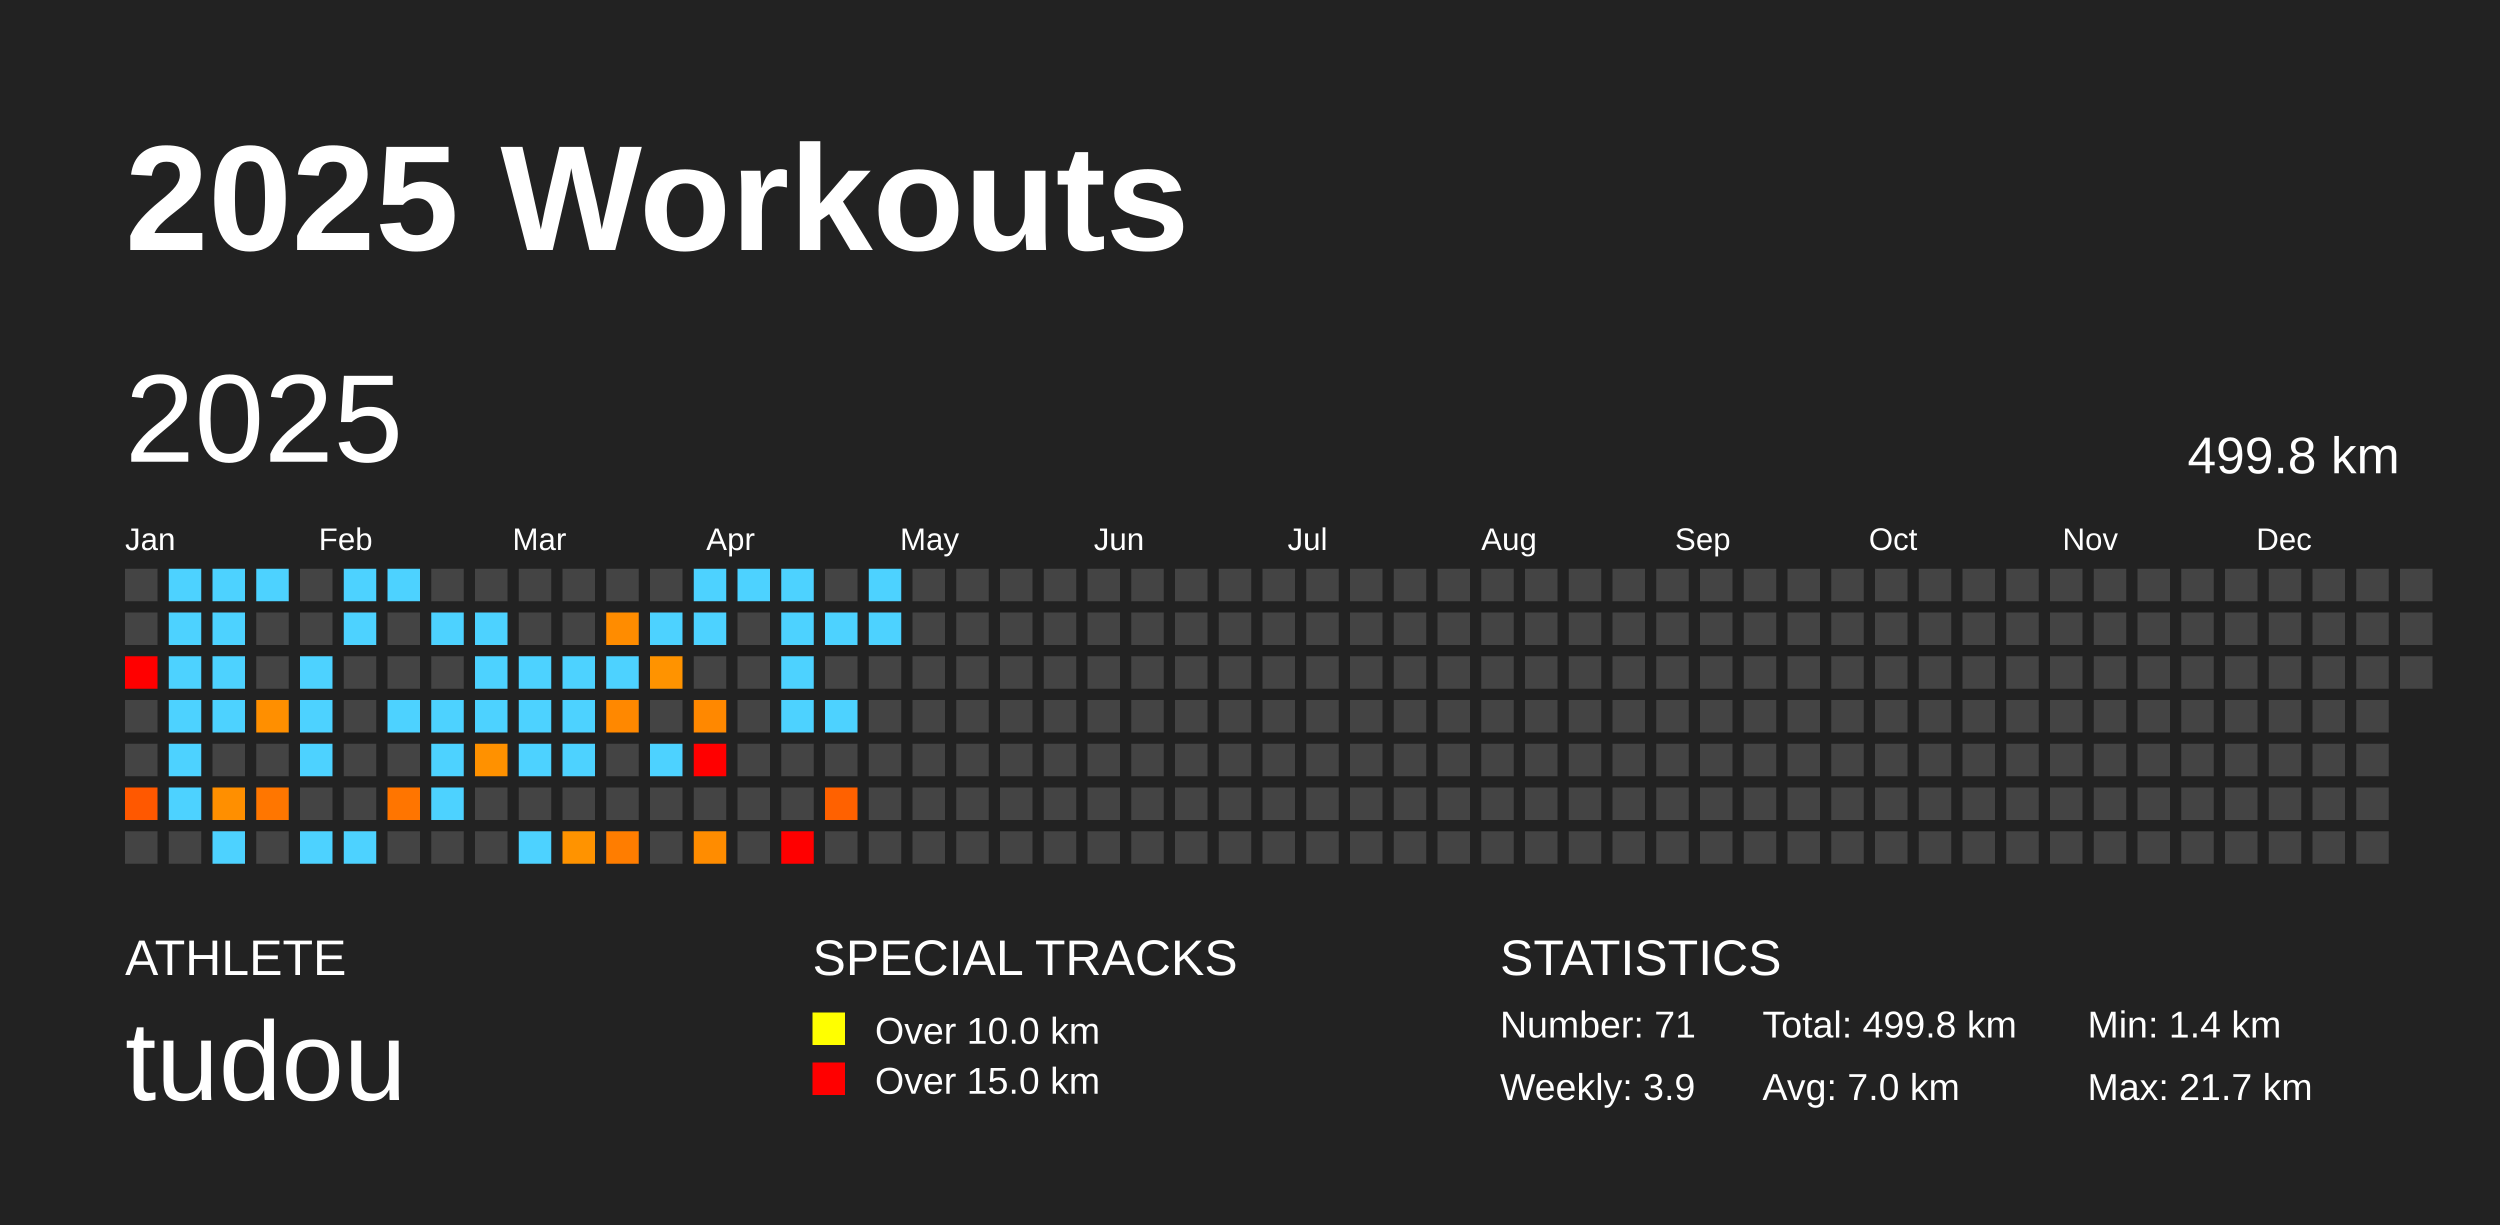
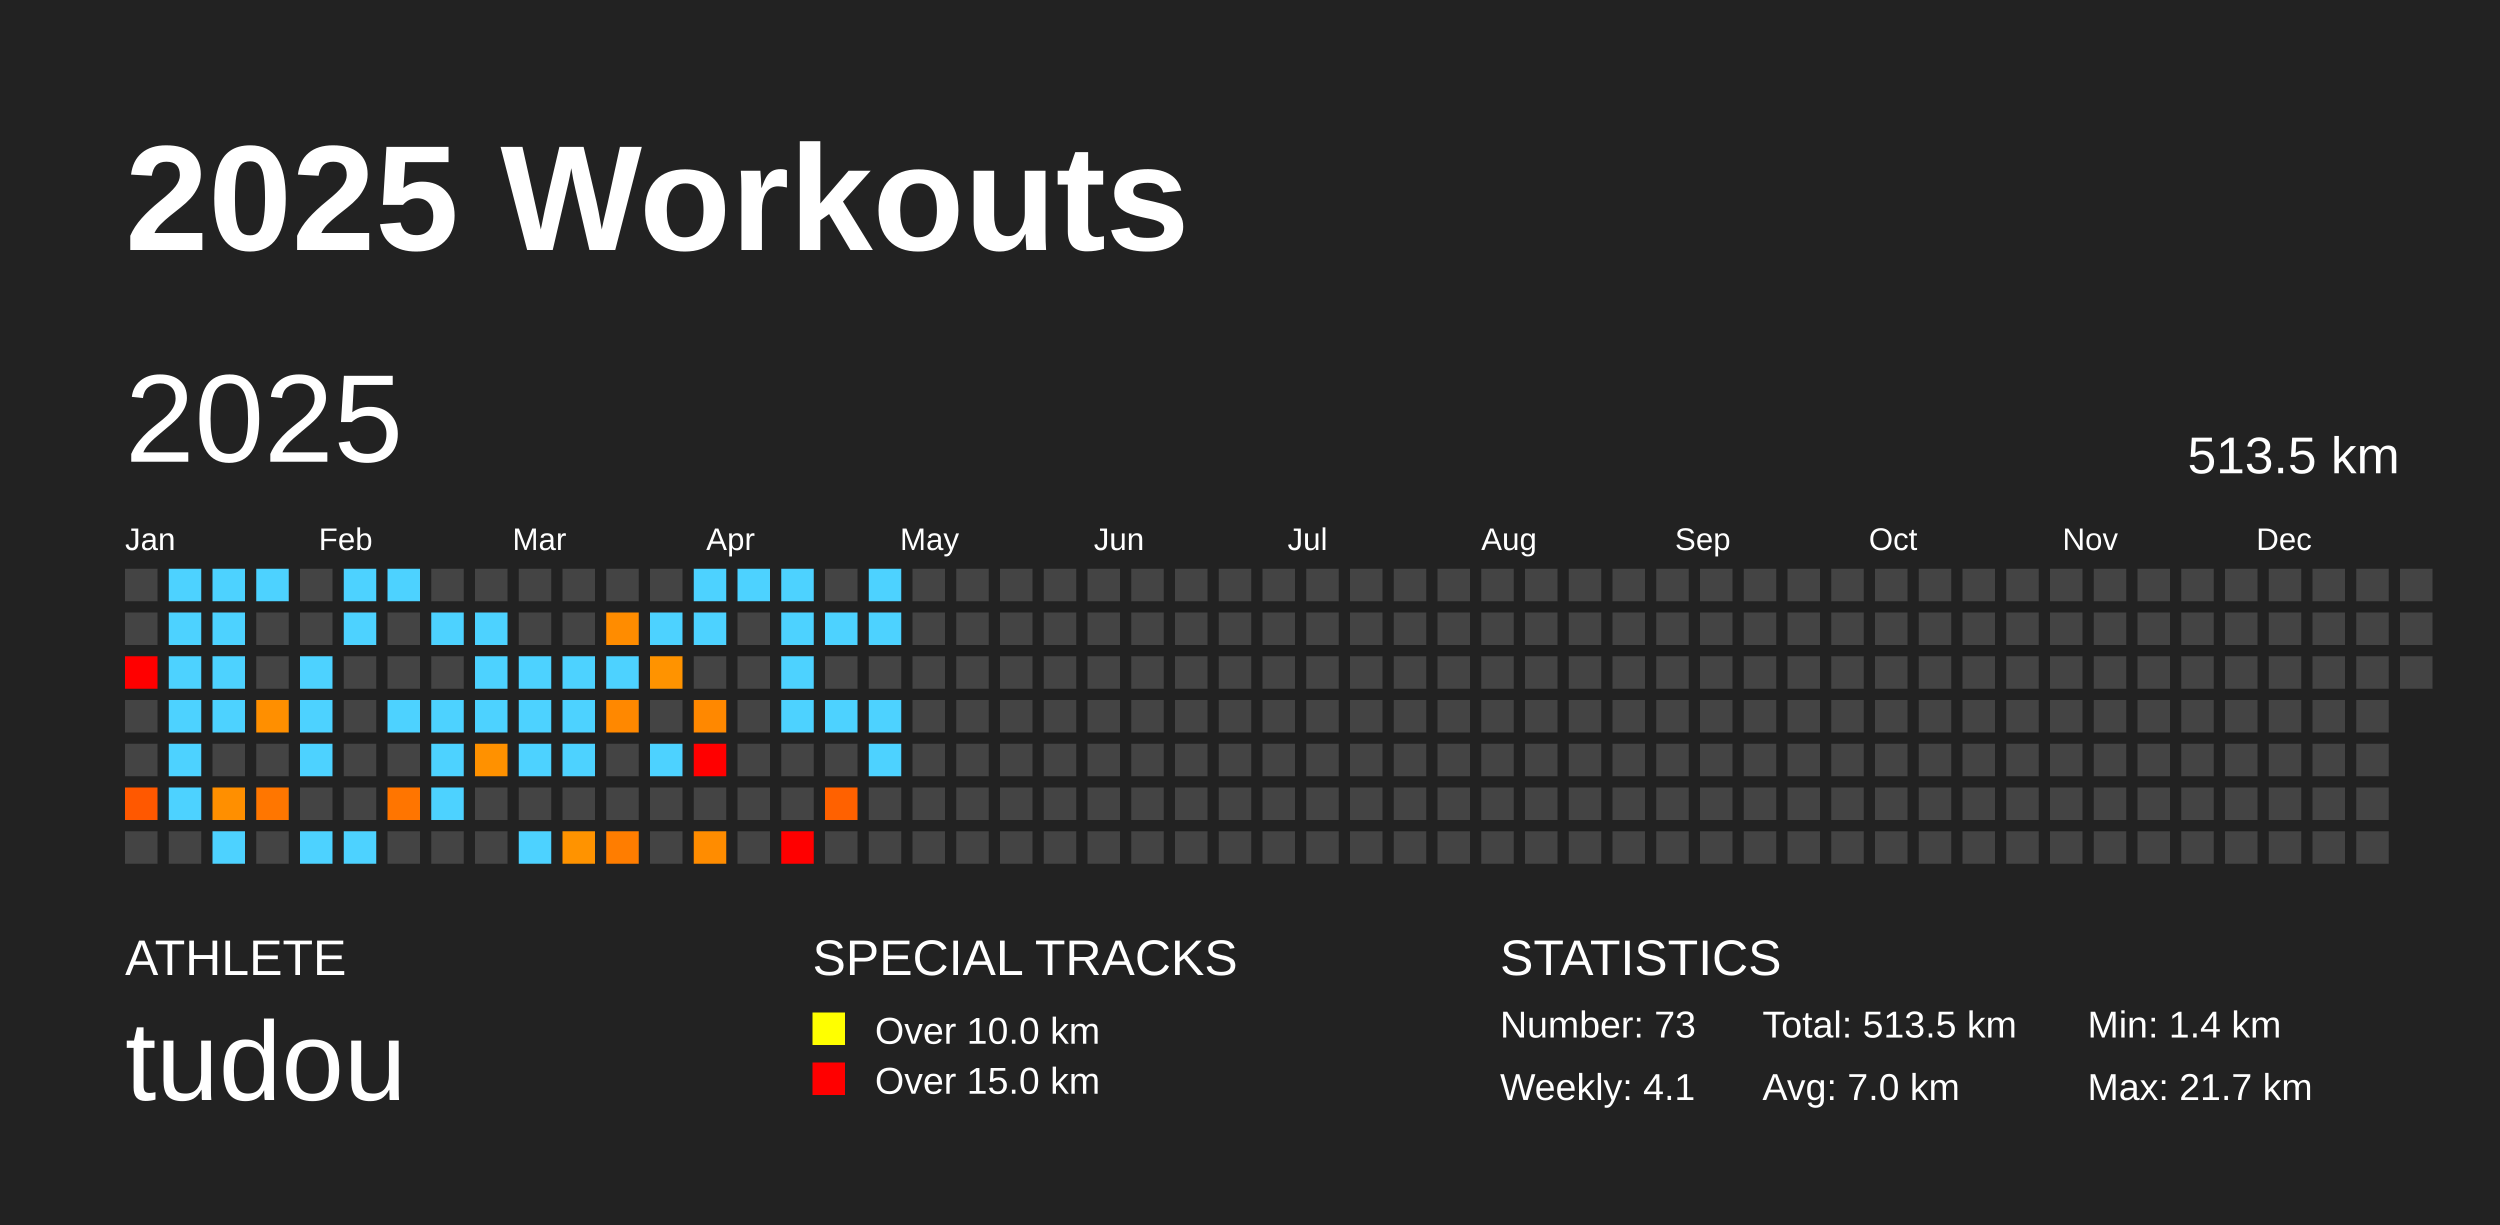
<svg xmlns="http://www.w3.org/2000/svg" baseProfile="full" height="98mm" version="1.1" viewBox="0,0,200,98" width="200mm">
  <defs />
  <rect fill="#222222" height="98" width="200" x="0" y="0" />
  <text fill="#FFFFFF" style="font-size:12px; font-family:Arial; font-weight:bold;" x="10" y="20">2025 Workouts</text>
  <text fill="#FFFFFF" style="font-size:4px; font-family:Arial" x="10" y="78">ATHLETE</text>
  <text fill="#FFFFFF" style="font-size:9px; font-family:Arial" x="10" y="88">tudou</text>
  <text fill="#FFFFFF" style="font-size:4px; font-family:Arial" x="65" y="78">SPECIAL TRACKS</text>
  <rect fill="yellow" height="2.6" width="2.6" x="65" y="81" />
  <text fill="#FFFFFF" style="font-size:3px; font-family:Arial" x="70" y="83.5">Over 10.0 km</text>
  <rect fill="red" height="2.6" width="2.6" x="65" y="85" />
  <text fill="#FFFFFF" style="font-size:3px; font-family:Arial" x="70" y="87.5">Over 15.0 km</text>
  <text fill="#FFFFFF" style="font-size:4px; font-family:Arial" x="120" y="78">STATISTICS</text>
-   <text fill="#FFFFFF" style="font-size:3px; font-family:Arial" x="120" y="83">Number: 71</text>
-   <text fill="#FFFFFF" style="font-size:3px; font-family:Arial" x="120" y="88">Weekly: 3.9</text>
-   <text fill="#FFFFFF" style="font-size:3px; font-family:Arial" x="141" y="83">Total: 499.8 km</text>
+   <text fill="#FFFFFF" style="font-size:3px; font-family:Arial" x="120" y="83">Number: 73</text>
+   <text fill="#FFFFFF" style="font-size:3px; font-family:Arial" x="120" y="88">Weekly: 4.1</text>
+   <text fill="#FFFFFF" style="font-size:3px; font-family:Arial" x="141" y="83">Total: 513.5 km</text>
  <text fill="#FFFFFF" style="font-size:3px; font-family:Arial" x="141" y="88">Avg: 7.0 km</text>
  <text fill="#FFFFFF" style="font-size:3px; font-family:Arial" x="167" y="83">Min: 1.4 km</text>
  <text fill="#FFFFFF" style="font-size:3px; font-family:Arial" x="167" y="88">Max: 21.7 km</text>
  <text dominant-baseline="hanging" fill="#FFFFFF" style="font-size:10.0px; font-family:Arial;" x="10" y="30">2025</text>
-   <text dominant-baseline="hanging" fill="#FFFFFF" style="font-size:4.125px; font-family:Arial;" x="175" y="35">499.8 km</text>
+   <text dominant-baseline="hanging" fill="#FFFFFF" style="font-size:4.125px; font-family:Arial;" x="175" y="35">513.5 km</text>
  <text fill="#FFFFFF" style="font-size:2.5px; font-family:Arial" x="10.0" y="44">Jan</text>
  <text fill="#FFFFFF" style="font-size:2.5px; font-family:Arial" x="25.5" y="44">Feb</text>
  <text fill="#FFFFFF" style="font-size:2.5px; font-family:Arial" x="41.0" y="44">Mar</text>
  <text fill="#FFFFFF" style="font-size:2.5px; font-family:Arial" x="56.5" y="44">Apr</text>
  <text fill="#FFFFFF" style="font-size:2.5px; font-family:Arial" x="72.0" y="44">May</text>
  <text fill="#FFFFFF" style="font-size:2.5px; font-family:Arial" x="87.5" y="44">Jun</text>
  <text fill="#FFFFFF" style="font-size:2.5px; font-family:Arial" x="103.0" y="44">Jul</text>
  <text fill="#FFFFFF" style="font-size:2.5px; font-family:Arial" x="118.5" y="44">Aug</text>
  <text fill="#FFFFFF" style="font-size:2.5px; font-family:Arial" x="134.0" y="44">Sep</text>
  <text fill="#FFFFFF" style="font-size:2.5px; font-family:Arial" x="149.5" y="44">Oct</text>
  <text fill="#FFFFFF" style="font-size:2.5px; font-family:Arial" x="165.0" y="44">Nov</text>
  <text fill="#FFFFFF" style="font-size:2.5px; font-family:Arial" x="180.5" y="44">Dec</text>
  <rect fill="#444444" height="2.6" width="2.6" x="10.0" y="45.5" />
  <rect fill="#444444" height="2.6" width="2.6" x="10.0" y="49.0" />
  <rect fill="red" height="2.6" width="2.6" x="10.0" y="52.5" />
  <rect fill="#444444" height="2.6" width="2.6" x="10.0" y="56.0" />
  <rect fill="#444444" height="2.6" width="2.6" x="10.0" y="59.5" />
  <rect fill="#ff5800" height="2.6" width="2.6" x="10.0" y="63.0" />
  <rect fill="#444444" height="2.6" width="2.6" x="10.0" y="66.5" />
  <rect fill="#4dd2ff" height="2.6" width="2.6" x="13.5" y="45.5" />
  <rect fill="#4dd2ff" height="2.6" width="2.6" x="13.5" y="49.0" />
  <rect fill="#4dd2ff" height="2.6" width="2.6" x="13.5" y="52.5" />
  <rect fill="#4dd2ff" height="2.6" width="2.6" x="13.5" y="56.0" />
  <rect fill="#4dd2ff" height="2.6" width="2.6" x="13.5" y="59.5" />
  <rect fill="#4dd2ff" height="2.6" width="2.6" x="13.5" y="63.0" />
  <rect fill="#444444" height="2.6" width="2.6" x="13.5" y="66.5" />
  <rect fill="#4dd2ff" height="2.6" width="2.6" x="17.0" y="45.5" />
  <rect fill="#4dd2ff" height="2.6" width="2.6" x="17.0" y="49.0" />
  <rect fill="#4dd2ff" height="2.6" width="2.6" x="17.0" y="52.5" />
  <rect fill="#4dd2ff" height="2.6" width="2.6" x="17.0" y="56.0" />
  <rect fill="#444444" height="2.6" width="2.6" x="17.0" y="59.5" />
  <rect fill="#ff8f00" height="2.6" width="2.6" x="17.0" y="63.0" />
  <rect fill="#4dd2ff" height="2.6" width="2.6" x="17.0" y="66.5" />
  <rect fill="#4dd2ff" height="2.6" width="2.6" x="20.5" y="45.5" />
  <rect fill="#444444" height="2.6" width="2.6" x="20.5" y="49.0" />
  <rect fill="#444444" height="2.6" width="2.6" x="20.5" y="52.5" />
  <rect fill="#ff8f00" height="2.6" width="2.6" x="20.5" y="56.0" />
  <rect fill="#444444" height="2.6" width="2.6" x="20.5" y="59.5" />
  <rect fill="#ff7600" height="2.6" width="2.6" x="20.5" y="63.0" />
  <rect fill="#444444" height="2.6" width="2.6" x="20.5" y="66.5" />
  <rect fill="#444444" height="2.6" width="2.6" x="24.0" y="45.5" />
  <rect fill="#444444" height="2.6" width="2.6" x="24.0" y="49.0" />
  <rect fill="#4dd2ff" height="2.6" width="2.6" x="24.0" y="52.5" />
  <rect fill="#4dd2ff" height="2.6" width="2.6" x="24.0" y="56.0" />
  <rect fill="#4dd2ff" height="2.6" width="2.6" x="24.0" y="59.5" />
  <rect fill="#444444" height="2.6" width="2.6" x="24.0" y="63.0" />
  <rect fill="#4dd2ff" height="2.6" width="2.6" x="24.0" y="66.5" />
  <rect fill="#4dd2ff" height="2.6" width="2.6" x="27.5" y="45.5" />
  <rect fill="#4dd2ff" height="2.6" width="2.6" x="27.5" y="49.0" />
  <rect fill="#444444" height="2.6" width="2.6" x="27.5" y="52.5" />
  <rect fill="#444444" height="2.6" width="2.6" x="27.5" y="56.0" />
  <rect fill="#444444" height="2.6" width="2.6" x="27.5" y="59.5" />
  <rect fill="#444444" height="2.6" width="2.6" x="27.5" y="63.0" />
  <rect fill="#4dd2ff" height="2.6" width="2.6" x="27.5" y="66.5" />
  <rect fill="#4dd2ff" height="2.6" width="2.6" x="31.0" y="45.5" />
  <rect fill="#444444" height="2.6" width="2.6" x="31.0" y="49.0" />
  <rect fill="#444444" height="2.6" width="2.6" x="31.0" y="52.5" />
  <rect fill="#4dd2ff" height="2.6" width="2.6" x="31.0" y="56.0" />
  <rect fill="#444444" height="2.6" width="2.6" x="31.0" y="59.5" />
  <rect fill="#ff7500" height="2.6" width="2.6" x="31.0" y="63.0" />
  <rect fill="#444444" height="2.6" width="2.6" x="31.0" y="66.5" />
  <rect fill="#444444" height="2.6" width="2.6" x="34.5" y="45.5" />
  <rect fill="#4dd2ff" height="2.6" width="2.6" x="34.5" y="49.0" />
  <rect fill="#444444" height="2.6" width="2.6" x="34.5" y="52.5" />
  <rect fill="#4dd2ff" height="2.6" width="2.6" x="34.5" y="56.0" />
  <rect fill="#4dd2ff" height="2.6" width="2.6" x="34.5" y="59.5" />
  <rect fill="#4dd2ff" height="2.6" width="2.6" x="34.5" y="63.0" />
  <rect fill="#444444" height="2.6" width="2.6" x="34.5" y="66.5" />
  <rect fill="#444444" height="2.6" width="2.6" x="38.0" y="45.5" />
  <rect fill="#4dd2ff" height="2.6" width="2.6" x="38.0" y="49.0" />
  <rect fill="#4dd2ff" height="2.6" width="2.6" x="38.0" y="52.5" />
  <rect fill="#4dd2ff" height="2.6" width="2.6" x="38.0" y="56.0" />
  <rect fill="#ff9100" height="2.6" width="2.6" x="38.0" y="59.5" />
  <rect fill="#444444" height="2.6" width="2.6" x="38.0" y="63.0" />
  <rect fill="#444444" height="2.6" width="2.6" x="38.0" y="66.5" />
  <rect fill="#444444" height="2.6" width="2.6" x="41.5" y="45.5" />
  <rect fill="#444444" height="2.6" width="2.6" x="41.5" y="49.0" />
  <rect fill="#4dd2ff" height="2.6" width="2.6" x="41.5" y="52.5" />
  <rect fill="#4dd2ff" height="2.6" width="2.6" x="41.5" y="56.0" />
  <rect fill="#4dd2ff" height="2.6" width="2.6" x="41.5" y="59.5" />
  <rect fill="#444444" height="2.6" width="2.6" x="41.5" y="63.0" />
  <rect fill="#4dd2ff" height="2.6" width="2.6" x="41.5" y="66.5" />
  <rect fill="#444444" height="2.6" width="2.6" x="45.0" y="45.5" />
  <rect fill="#444444" height="2.6" width="2.6" x="45.0" y="49.0" />
  <rect fill="#4dd2ff" height="2.6" width="2.6" x="45.0" y="52.5" />
  <rect fill="#4dd2ff" height="2.6" width="2.6" x="45.0" y="56.0" />
  <rect fill="#4dd2ff" height="2.6" width="2.6" x="45.0" y="59.5" />
  <rect fill="#444444" height="2.6" width="2.6" x="45.0" y="63.0" />
  <rect fill="#ff9300" height="2.6" width="2.6" x="45.0" y="66.5" />
  <rect fill="#444444" height="2.6" width="2.6" x="48.5" y="45.5" />
  <rect fill="#ff8c00" height="2.6" width="2.6" x="48.5" y="49.0" />
  <rect fill="#4dd2ff" height="2.6" width="2.6" x="48.5" y="52.5" />
  <rect fill="#ff8800" height="2.6" width="2.6" x="48.5" y="56.0" />
  <rect fill="#444444" height="2.6" width="2.6" x="48.5" y="59.5" />
  <rect fill="#444444" height="2.6" width="2.6" x="48.5" y="63.0" />
  <rect fill="#ff7d00" height="2.6" width="2.6" x="48.5" y="66.5" />
  <rect fill="#444444" height="2.6" width="2.6" x="52.0" y="45.5" />
  <rect fill="#4dd2ff" height="2.6" width="2.6" x="52.0" y="49.0" />
  <rect fill="#ff9300" height="2.6" width="2.6" x="52.0" y="52.5" />
  <rect fill="#444444" height="2.6" width="2.6" x="52.0" y="56.0" />
  <rect fill="#4dd2ff" height="2.6" width="2.6" x="52.0" y="59.5" />
  <rect fill="#444444" height="2.6" width="2.6" x="52.0" y="63.0" />
  <rect fill="#444444" height="2.6" width="2.6" x="52.0" y="66.5" />
  <rect fill="#4dd2ff" height="2.6" width="2.6" x="55.5" y="45.5" />
  <rect fill="#4dd2ff" height="2.6" width="2.6" x="55.5" y="49.0" />
  <rect fill="#444444" height="2.6" width="2.6" x="55.5" y="52.5" />
  <rect fill="#ff8800" height="2.6" width="2.6" x="55.5" y="56.0" />
  <rect fill="red" height="2.6" width="2.6" x="55.5" y="59.5" />
  <rect fill="#444444" height="2.6" width="2.6" x="55.5" y="63.0" />
  <rect fill="#ff8c00" height="2.6" width="2.6" x="55.5" y="66.5" />
  <rect fill="#4dd2ff" height="2.6" width="2.6" x="59.0" y="45.5" />
  <rect fill="#444444" height="2.6" width="2.6" x="59.0" y="49.0" />
  <rect fill="#444444" height="2.6" width="2.6" x="59.0" y="52.5" />
  <rect fill="#444444" height="2.6" width="2.6" x="59.0" y="56.0" />
  <rect fill="#444444" height="2.6" width="2.6" x="59.0" y="59.5" />
  <rect fill="#444444" height="2.6" width="2.6" x="59.0" y="63.0" />
  <rect fill="#444444" height="2.6" width="2.6" x="59.0" y="66.5" />
  <rect fill="#4dd2ff" height="2.6" width="2.6" x="62.5" y="45.5" />
  <rect fill="#4dd2ff" height="2.6" width="2.6" x="62.5" y="49.0" />
  <rect fill="#4dd2ff" height="2.6" width="2.6" x="62.5" y="52.5" />
  <rect fill="#4dd2ff" height="2.6" width="2.6" x="62.5" y="56.0" />
  <rect fill="#444444" height="2.6" width="2.6" x="62.5" y="59.5" />
  <rect fill="#444444" height="2.6" width="2.6" x="62.5" y="63.0" />
  <rect fill="red" height="2.6" width="2.6" x="62.5" y="66.5" />
  <rect fill="#444444" height="2.6" width="2.6" x="66.0" y="45.5" />
  <rect fill="#4dd2ff" height="2.6" width="2.6" x="66.0" y="49.0" />
  <rect fill="#444444" height="2.6" width="2.6" x="66.0" y="52.5" />
  <rect fill="#4dd2ff" height="2.6" width="2.6" x="66.0" y="56.0" />
  <rect fill="#444444" height="2.6" width="2.6" x="66.0" y="59.5" />
  <rect fill="#ff6100" height="2.6" width="2.6" x="66.0" y="63.0" />
  <rect fill="#444444" height="2.6" width="2.6" x="66.0" y="66.5" />
  <rect fill="#4dd2ff" height="2.6" width="2.6" x="69.5" y="45.5" />
  <rect fill="#4dd2ff" height="2.6" width="2.6" x="69.5" y="49.0" />
  <rect fill="#444444" height="2.6" width="2.6" x="69.5" y="52.5" />
-   <rect fill="#444444" height="2.6" width="2.6" x="69.5" y="56.0" />
-   <rect fill="#444444" height="2.6" width="2.6" x="69.5" y="59.5" />
+   <rect fill="#4dd2ff" height="2.6" width="2.6" x="69.5" y="56.0" />
+   <rect fill="#4dd2ff" height="2.6" width="2.6" x="69.5" y="59.5" />
  <rect fill="#444444" height="2.6" width="2.6" x="69.5" y="63.0" />
  <rect fill="#444444" height="2.6" width="2.6" x="69.5" y="66.5" />
  <rect fill="#444444" height="2.6" width="2.6" x="73.0" y="45.5" />
  <rect fill="#444444" height="2.6" width="2.6" x="73.0" y="49.0" />
  <rect fill="#444444" height="2.6" width="2.6" x="73.0" y="52.5" />
  <rect fill="#444444" height="2.6" width="2.6" x="73.0" y="56.0" />
  <rect fill="#444444" height="2.6" width="2.6" x="73.0" y="59.5" />
  <rect fill="#444444" height="2.6" width="2.6" x="73.0" y="63.0" />
  <rect fill="#444444" height="2.6" width="2.6" x="73.0" y="66.5" />
  <rect fill="#444444" height="2.6" width="2.6" x="76.5" y="45.5" />
  <rect fill="#444444" height="2.6" width="2.6" x="76.5" y="49.0" />
  <rect fill="#444444" height="2.6" width="2.6" x="76.5" y="52.5" />
  <rect fill="#444444" height="2.6" width="2.6" x="76.5" y="56.0" />
  <rect fill="#444444" height="2.6" width="2.6" x="76.5" y="59.5" />
  <rect fill="#444444" height="2.6" width="2.6" x="76.5" y="63.0" />
  <rect fill="#444444" height="2.6" width="2.6" x="76.5" y="66.5" />
  <rect fill="#444444" height="2.6" width="2.6" x="80.0" y="45.5" />
  <rect fill="#444444" height="2.6" width="2.6" x="80.0" y="49.0" />
  <rect fill="#444444" height="2.6" width="2.6" x="80.0" y="52.5" />
  <rect fill="#444444" height="2.6" width="2.6" x="80.0" y="56.0" />
  <rect fill="#444444" height="2.6" width="2.6" x="80.0" y="59.5" />
  <rect fill="#444444" height="2.6" width="2.6" x="80.0" y="63.0" />
  <rect fill="#444444" height="2.6" width="2.6" x="80.0" y="66.5" />
  <rect fill="#444444" height="2.6" width="2.6" x="83.5" y="45.5" />
  <rect fill="#444444" height="2.6" width="2.6" x="83.5" y="49.0" />
  <rect fill="#444444" height="2.6" width="2.6" x="83.5" y="52.5" />
  <rect fill="#444444" height="2.6" width="2.6" x="83.5" y="56.0" />
  <rect fill="#444444" height="2.6" width="2.6" x="83.5" y="59.5" />
  <rect fill="#444444" height="2.6" width="2.6" x="83.5" y="63.0" />
  <rect fill="#444444" height="2.6" width="2.6" x="83.5" y="66.5" />
  <rect fill="#444444" height="2.6" width="2.6" x="87.0" y="45.5" />
  <rect fill="#444444" height="2.6" width="2.6" x="87.0" y="49.0" />
  <rect fill="#444444" height="2.6" width="2.6" x="87.0" y="52.5" />
  <rect fill="#444444" height="2.6" width="2.6" x="87.0" y="56.0" />
  <rect fill="#444444" height="2.6" width="2.6" x="87.0" y="59.5" />
  <rect fill="#444444" height="2.6" width="2.6" x="87.0" y="63.0" />
  <rect fill="#444444" height="2.6" width="2.6" x="87.0" y="66.5" />
  <rect fill="#444444" height="2.6" width="2.6" x="90.5" y="45.5" />
  <rect fill="#444444" height="2.6" width="2.6" x="90.5" y="49.0" />
  <rect fill="#444444" height="2.6" width="2.6" x="90.5" y="52.5" />
  <rect fill="#444444" height="2.6" width="2.6" x="90.5" y="56.0" />
  <rect fill="#444444" height="2.6" width="2.6" x="90.5" y="59.5" />
  <rect fill="#444444" height="2.6" width="2.6" x="90.5" y="63.0" />
  <rect fill="#444444" height="2.6" width="2.6" x="90.5" y="66.5" />
  <rect fill="#444444" height="2.6" width="2.6" x="94.0" y="45.5" />
  <rect fill="#444444" height="2.6" width="2.6" x="94.0" y="49.0" />
  <rect fill="#444444" height="2.6" width="2.6" x="94.0" y="52.5" />
  <rect fill="#444444" height="2.6" width="2.6" x="94.0" y="56.0" />
  <rect fill="#444444" height="2.6" width="2.6" x="94.0" y="59.5" />
  <rect fill="#444444" height="2.6" width="2.6" x="94.0" y="63.0" />
  <rect fill="#444444" height="2.6" width="2.6" x="94.0" y="66.5" />
  <rect fill="#444444" height="2.6" width="2.6" x="97.5" y="45.5" />
  <rect fill="#444444" height="2.6" width="2.6" x="97.5" y="49.0" />
  <rect fill="#444444" height="2.6" width="2.6" x="97.5" y="52.5" />
  <rect fill="#444444" height="2.6" width="2.6" x="97.5" y="56.0" />
  <rect fill="#444444" height="2.6" width="2.6" x="97.5" y="59.5" />
  <rect fill="#444444" height="2.6" width="2.6" x="97.5" y="63.0" />
  <rect fill="#444444" height="2.6" width="2.6" x="97.5" y="66.5" />
  <rect fill="#444444" height="2.6" width="2.6" x="101.0" y="45.5" />
  <rect fill="#444444" height="2.6" width="2.6" x="101.0" y="49.0" />
  <rect fill="#444444" height="2.6" width="2.6" x="101.0" y="52.5" />
  <rect fill="#444444" height="2.6" width="2.6" x="101.0" y="56.0" />
  <rect fill="#444444" height="2.6" width="2.6" x="101.0" y="59.5" />
  <rect fill="#444444" height="2.6" width="2.6" x="101.0" y="63.0" />
  <rect fill="#444444" height="2.6" width="2.6" x="101.0" y="66.5" />
  <rect fill="#444444" height="2.6" width="2.6" x="104.5" y="45.5" />
  <rect fill="#444444" height="2.6" width="2.6" x="104.5" y="49.0" />
  <rect fill="#444444" height="2.6" width="2.6" x="104.5" y="52.5" />
  <rect fill="#444444" height="2.6" width="2.6" x="104.5" y="56.0" />
  <rect fill="#444444" height="2.6" width="2.6" x="104.5" y="59.5" />
  <rect fill="#444444" height="2.6" width="2.6" x="104.5" y="63.0" />
  <rect fill="#444444" height="2.6" width="2.6" x="104.5" y="66.5" />
  <rect fill="#444444" height="2.6" width="2.6" x="108.0" y="45.5" />
  <rect fill="#444444" height="2.6" width="2.6" x="108.0" y="49.0" />
  <rect fill="#444444" height="2.6" width="2.6" x="108.0" y="52.5" />
  <rect fill="#444444" height="2.6" width="2.6" x="108.0" y="56.0" />
  <rect fill="#444444" height="2.6" width="2.6" x="108.0" y="59.5" />
  <rect fill="#444444" height="2.6" width="2.6" x="108.0" y="63.0" />
  <rect fill="#444444" height="2.6" width="2.6" x="108.0" y="66.5" />
  <rect fill="#444444" height="2.6" width="2.6" x="111.5" y="45.5" />
  <rect fill="#444444" height="2.6" width="2.6" x="111.5" y="49.0" />
  <rect fill="#444444" height="2.6" width="2.6" x="111.5" y="52.5" />
  <rect fill="#444444" height="2.6" width="2.6" x="111.5" y="56.0" />
  <rect fill="#444444" height="2.6" width="2.6" x="111.5" y="59.5" />
  <rect fill="#444444" height="2.6" width="2.6" x="111.5" y="63.0" />
  <rect fill="#444444" height="2.6" width="2.6" x="111.5" y="66.5" />
  <rect fill="#444444" height="2.6" width="2.6" x="115.0" y="45.5" />
  <rect fill="#444444" height="2.6" width="2.6" x="115.0" y="49.0" />
  <rect fill="#444444" height="2.6" width="2.6" x="115.0" y="52.5" />
  <rect fill="#444444" height="2.6" width="2.6" x="115.0" y="56.0" />
  <rect fill="#444444" height="2.6" width="2.6" x="115.0" y="59.5" />
  <rect fill="#444444" height="2.6" width="2.6" x="115.0" y="63.0" />
  <rect fill="#444444" height="2.6" width="2.6" x="115.0" y="66.5" />
  <rect fill="#444444" height="2.6" width="2.6" x="118.5" y="45.5" />
  <rect fill="#444444" height="2.6" width="2.6" x="118.5" y="49.0" />
  <rect fill="#444444" height="2.6" width="2.6" x="118.5" y="52.5" />
  <rect fill="#444444" height="2.6" width="2.6" x="118.5" y="56.0" />
  <rect fill="#444444" height="2.6" width="2.6" x="118.5" y="59.5" />
  <rect fill="#444444" height="2.6" width="2.6" x="118.5" y="63.0" />
  <rect fill="#444444" height="2.6" width="2.6" x="118.5" y="66.5" />
  <rect fill="#444444" height="2.6" width="2.6" x="122.0" y="45.5" />
  <rect fill="#444444" height="2.6" width="2.6" x="122.0" y="49.0" />
  <rect fill="#444444" height="2.6" width="2.6" x="122.0" y="52.5" />
  <rect fill="#444444" height="2.6" width="2.6" x="122.0" y="56.0" />
  <rect fill="#444444" height="2.6" width="2.6" x="122.0" y="59.5" />
  <rect fill="#444444" height="2.6" width="2.6" x="122.0" y="63.0" />
  <rect fill="#444444" height="2.6" width="2.6" x="122.0" y="66.5" />
  <rect fill="#444444" height="2.6" width="2.6" x="125.5" y="45.5" />
  <rect fill="#444444" height="2.6" width="2.6" x="125.5" y="49.0" />
  <rect fill="#444444" height="2.6" width="2.6" x="125.5" y="52.5" />
  <rect fill="#444444" height="2.6" width="2.6" x="125.5" y="56.0" />
  <rect fill="#444444" height="2.6" width="2.6" x="125.5" y="59.5" />
  <rect fill="#444444" height="2.6" width="2.6" x="125.5" y="63.0" />
  <rect fill="#444444" height="2.6" width="2.6" x="125.5" y="66.5" />
  <rect fill="#444444" height="2.6" width="2.6" x="129.0" y="45.5" />
  <rect fill="#444444" height="2.6" width="2.6" x="129.0" y="49.0" />
  <rect fill="#444444" height="2.6" width="2.6" x="129.0" y="52.5" />
  <rect fill="#444444" height="2.6" width="2.6" x="129.0" y="56.0" />
  <rect fill="#444444" height="2.6" width="2.6" x="129.0" y="59.5" />
  <rect fill="#444444" height="2.6" width="2.6" x="129.0" y="63.0" />
  <rect fill="#444444" height="2.6" width="2.6" x="129.0" y="66.5" />
  <rect fill="#444444" height="2.6" width="2.6" x="132.5" y="45.5" />
  <rect fill="#444444" height="2.6" width="2.6" x="132.5" y="49.0" />
  <rect fill="#444444" height="2.6" width="2.6" x="132.5" y="52.5" />
  <rect fill="#444444" height="2.6" width="2.6" x="132.5" y="56.0" />
  <rect fill="#444444" height="2.6" width="2.6" x="132.5" y="59.5" />
  <rect fill="#444444" height="2.6" width="2.6" x="132.5" y="63.0" />
  <rect fill="#444444" height="2.6" width="2.6" x="132.5" y="66.5" />
  <rect fill="#444444" height="2.6" width="2.6" x="136.0" y="45.5" />
  <rect fill="#444444" height="2.6" width="2.6" x="136.0" y="49.0" />
  <rect fill="#444444" height="2.6" width="2.6" x="136.0" y="52.5" />
  <rect fill="#444444" height="2.6" width="2.6" x="136.0" y="56.0" />
  <rect fill="#444444" height="2.6" width="2.6" x="136.0" y="59.5" />
  <rect fill="#444444" height="2.6" width="2.6" x="136.0" y="63.0" />
  <rect fill="#444444" height="2.6" width="2.6" x="136.0" y="66.5" />
  <rect fill="#444444" height="2.6" width="2.6" x="139.5" y="45.5" />
  <rect fill="#444444" height="2.6" width="2.6" x="139.5" y="49.0" />
  <rect fill="#444444" height="2.6" width="2.6" x="139.5" y="52.5" />
  <rect fill="#444444" height="2.6" width="2.6" x="139.5" y="56.0" />
  <rect fill="#444444" height="2.6" width="2.6" x="139.5" y="59.5" />
  <rect fill="#444444" height="2.6" width="2.6" x="139.5" y="63.0" />
  <rect fill="#444444" height="2.6" width="2.6" x="139.5" y="66.5" />
  <rect fill="#444444" height="2.6" width="2.6" x="143.0" y="45.5" />
  <rect fill="#444444" height="2.6" width="2.6" x="143.0" y="49.0" />
  <rect fill="#444444" height="2.6" width="2.6" x="143.0" y="52.5" />
  <rect fill="#444444" height="2.6" width="2.6" x="143.0" y="56.0" />
  <rect fill="#444444" height="2.6" width="2.6" x="143.0" y="59.5" />
  <rect fill="#444444" height="2.6" width="2.6" x="143.0" y="63.0" />
  <rect fill="#444444" height="2.6" width="2.6" x="143.0" y="66.5" />
  <rect fill="#444444" height="2.6" width="2.6" x="146.5" y="45.5" />
  <rect fill="#444444" height="2.6" width="2.6" x="146.5" y="49.0" />
  <rect fill="#444444" height="2.6" width="2.6" x="146.5" y="52.5" />
  <rect fill="#444444" height="2.6" width="2.6" x="146.5" y="56.0" />
  <rect fill="#444444" height="2.6" width="2.6" x="146.5" y="59.5" />
  <rect fill="#444444" height="2.6" width="2.6" x="146.5" y="63.0" />
  <rect fill="#444444" height="2.6" width="2.6" x="146.5" y="66.5" />
  <rect fill="#444444" height="2.6" width="2.6" x="150.0" y="45.5" />
  <rect fill="#444444" height="2.6" width="2.6" x="150.0" y="49.0" />
  <rect fill="#444444" height="2.6" width="2.6" x="150.0" y="52.5" />
  <rect fill="#444444" height="2.6" width="2.6" x="150.0" y="56.0" />
  <rect fill="#444444" height="2.6" width="2.6" x="150.0" y="59.5" />
  <rect fill="#444444" height="2.6" width="2.6" x="150.0" y="63.0" />
  <rect fill="#444444" height="2.6" width="2.6" x="150.0" y="66.5" />
  <rect fill="#444444" height="2.6" width="2.6" x="153.5" y="45.5" />
  <rect fill="#444444" height="2.6" width="2.6" x="153.5" y="49.0" />
  <rect fill="#444444" height="2.6" width="2.6" x="153.5" y="52.5" />
  <rect fill="#444444" height="2.6" width="2.6" x="153.5" y="56.0" />
  <rect fill="#444444" height="2.6" width="2.6" x="153.5" y="59.5" />
  <rect fill="#444444" height="2.6" width="2.6" x="153.5" y="63.0" />
  <rect fill="#444444" height="2.6" width="2.6" x="153.5" y="66.5" />
  <rect fill="#444444" height="2.6" width="2.6" x="157.0" y="45.5" />
  <rect fill="#444444" height="2.6" width="2.6" x="157.0" y="49.0" />
  <rect fill="#444444" height="2.6" width="2.6" x="157.0" y="52.5" />
  <rect fill="#444444" height="2.6" width="2.6" x="157.0" y="56.0" />
  <rect fill="#444444" height="2.6" width="2.6" x="157.0" y="59.5" />
  <rect fill="#444444" height="2.6" width="2.6" x="157.0" y="63.0" />
  <rect fill="#444444" height="2.6" width="2.6" x="157.0" y="66.5" />
  <rect fill="#444444" height="2.6" width="2.6" x="160.5" y="45.5" />
  <rect fill="#444444" height="2.6" width="2.6" x="160.5" y="49.0" />
  <rect fill="#444444" height="2.6" width="2.6" x="160.5" y="52.5" />
  <rect fill="#444444" height="2.6" width="2.6" x="160.5" y="56.0" />
  <rect fill="#444444" height="2.6" width="2.6" x="160.5" y="59.5" />
  <rect fill="#444444" height="2.6" width="2.6" x="160.5" y="63.0" />
  <rect fill="#444444" height="2.6" width="2.6" x="160.5" y="66.5" />
  <rect fill="#444444" height="2.6" width="2.6" x="164.0" y="45.5" />
  <rect fill="#444444" height="2.6" width="2.6" x="164.0" y="49.0" />
  <rect fill="#444444" height="2.6" width="2.6" x="164.0" y="52.5" />
  <rect fill="#444444" height="2.6" width="2.6" x="164.0" y="56.0" />
  <rect fill="#444444" height="2.6" width="2.6" x="164.0" y="59.5" />
  <rect fill="#444444" height="2.6" width="2.6" x="164.0" y="63.0" />
  <rect fill="#444444" height="2.6" width="2.6" x="164.0" y="66.5" />
  <rect fill="#444444" height="2.6" width="2.6" x="167.5" y="45.5" />
  <rect fill="#444444" height="2.6" width="2.6" x="167.5" y="49.0" />
  <rect fill="#444444" height="2.6" width="2.6" x="167.5" y="52.5" />
  <rect fill="#444444" height="2.6" width="2.6" x="167.5" y="56.0" />
  <rect fill="#444444" height="2.6" width="2.6" x="167.5" y="59.5" />
  <rect fill="#444444" height="2.6" width="2.6" x="167.5" y="63.0" />
  <rect fill="#444444" height="2.6" width="2.6" x="167.5" y="66.5" />
  <rect fill="#444444" height="2.6" width="2.6" x="171.0" y="45.5" />
  <rect fill="#444444" height="2.6" width="2.6" x="171.0" y="49.0" />
  <rect fill="#444444" height="2.6" width="2.6" x="171.0" y="52.5" />
  <rect fill="#444444" height="2.6" width="2.6" x="171.0" y="56.0" />
  <rect fill="#444444" height="2.6" width="2.6" x="171.0" y="59.5" />
  <rect fill="#444444" height="2.6" width="2.6" x="171.0" y="63.0" />
  <rect fill="#444444" height="2.6" width="2.6" x="171.0" y="66.5" />
  <rect fill="#444444" height="2.6" width="2.6" x="174.5" y="45.5" />
  <rect fill="#444444" height="2.6" width="2.6" x="174.5" y="49.0" />
  <rect fill="#444444" height="2.6" width="2.6" x="174.5" y="52.5" />
  <rect fill="#444444" height="2.6" width="2.6" x="174.5" y="56.0" />
  <rect fill="#444444" height="2.6" width="2.6" x="174.5" y="59.5" />
  <rect fill="#444444" height="2.6" width="2.6" x="174.5" y="63.0" />
  <rect fill="#444444" height="2.6" width="2.6" x="174.5" y="66.5" />
  <rect fill="#444444" height="2.6" width="2.6" x="178.0" y="45.5" />
  <rect fill="#444444" height="2.6" width="2.6" x="178.0" y="49.0" />
  <rect fill="#444444" height="2.6" width="2.6" x="178.0" y="52.5" />
  <rect fill="#444444" height="2.6" width="2.6" x="178.0" y="56.0" />
  <rect fill="#444444" height="2.6" width="2.6" x="178.0" y="59.5" />
  <rect fill="#444444" height="2.6" width="2.6" x="178.0" y="63.0" />
  <rect fill="#444444" height="2.6" width="2.6" x="178.0" y="66.5" />
  <rect fill="#444444" height="2.6" width="2.6" x="181.5" y="45.5" />
  <rect fill="#444444" height="2.6" width="2.6" x="181.5" y="49.0" />
  <rect fill="#444444" height="2.6" width="2.6" x="181.5" y="52.5" />
  <rect fill="#444444" height="2.6" width="2.6" x="181.5" y="56.0" />
  <rect fill="#444444" height="2.6" width="2.6" x="181.5" y="59.5" />
  <rect fill="#444444" height="2.6" width="2.6" x="181.5" y="63.0" />
  <rect fill="#444444" height="2.6" width="2.6" x="181.5" y="66.5" />
  <rect fill="#444444" height="2.6" width="2.6" x="185.0" y="45.5" />
  <rect fill="#444444" height="2.6" width="2.6" x="185.0" y="49.0" />
  <rect fill="#444444" height="2.6" width="2.6" x="185.0" y="52.5" />
  <rect fill="#444444" height="2.6" width="2.6" x="185.0" y="56.0" />
  <rect fill="#444444" height="2.6" width="2.6" x="185.0" y="59.5" />
  <rect fill="#444444" height="2.6" width="2.6" x="185.0" y="63.0" />
  <rect fill="#444444" height="2.6" width="2.6" x="185.0" y="66.5" />
  <rect fill="#444444" height="2.6" width="2.6" x="188.5" y="45.5" />
  <rect fill="#444444" height="2.6" width="2.6" x="188.5" y="49.0" />
  <rect fill="#444444" height="2.6" width="2.6" x="188.5" y="52.5" />
  <rect fill="#444444" height="2.6" width="2.6" x="188.5" y="56.0" />
  <rect fill="#444444" height="2.6" width="2.6" x="188.5" y="59.5" />
  <rect fill="#444444" height="2.6" width="2.6" x="188.5" y="63.0" />
  <rect fill="#444444" height="2.6" width="2.6" x="188.5" y="66.5" />
  <rect fill="#444444" height="2.6" width="2.6" x="192.0" y="45.5" />
  <rect fill="#444444" height="2.6" width="2.6" x="192.0" y="49.0" />
  <rect fill="#444444" height="2.6" width="2.6" x="192.0" y="52.5" />
</svg>
